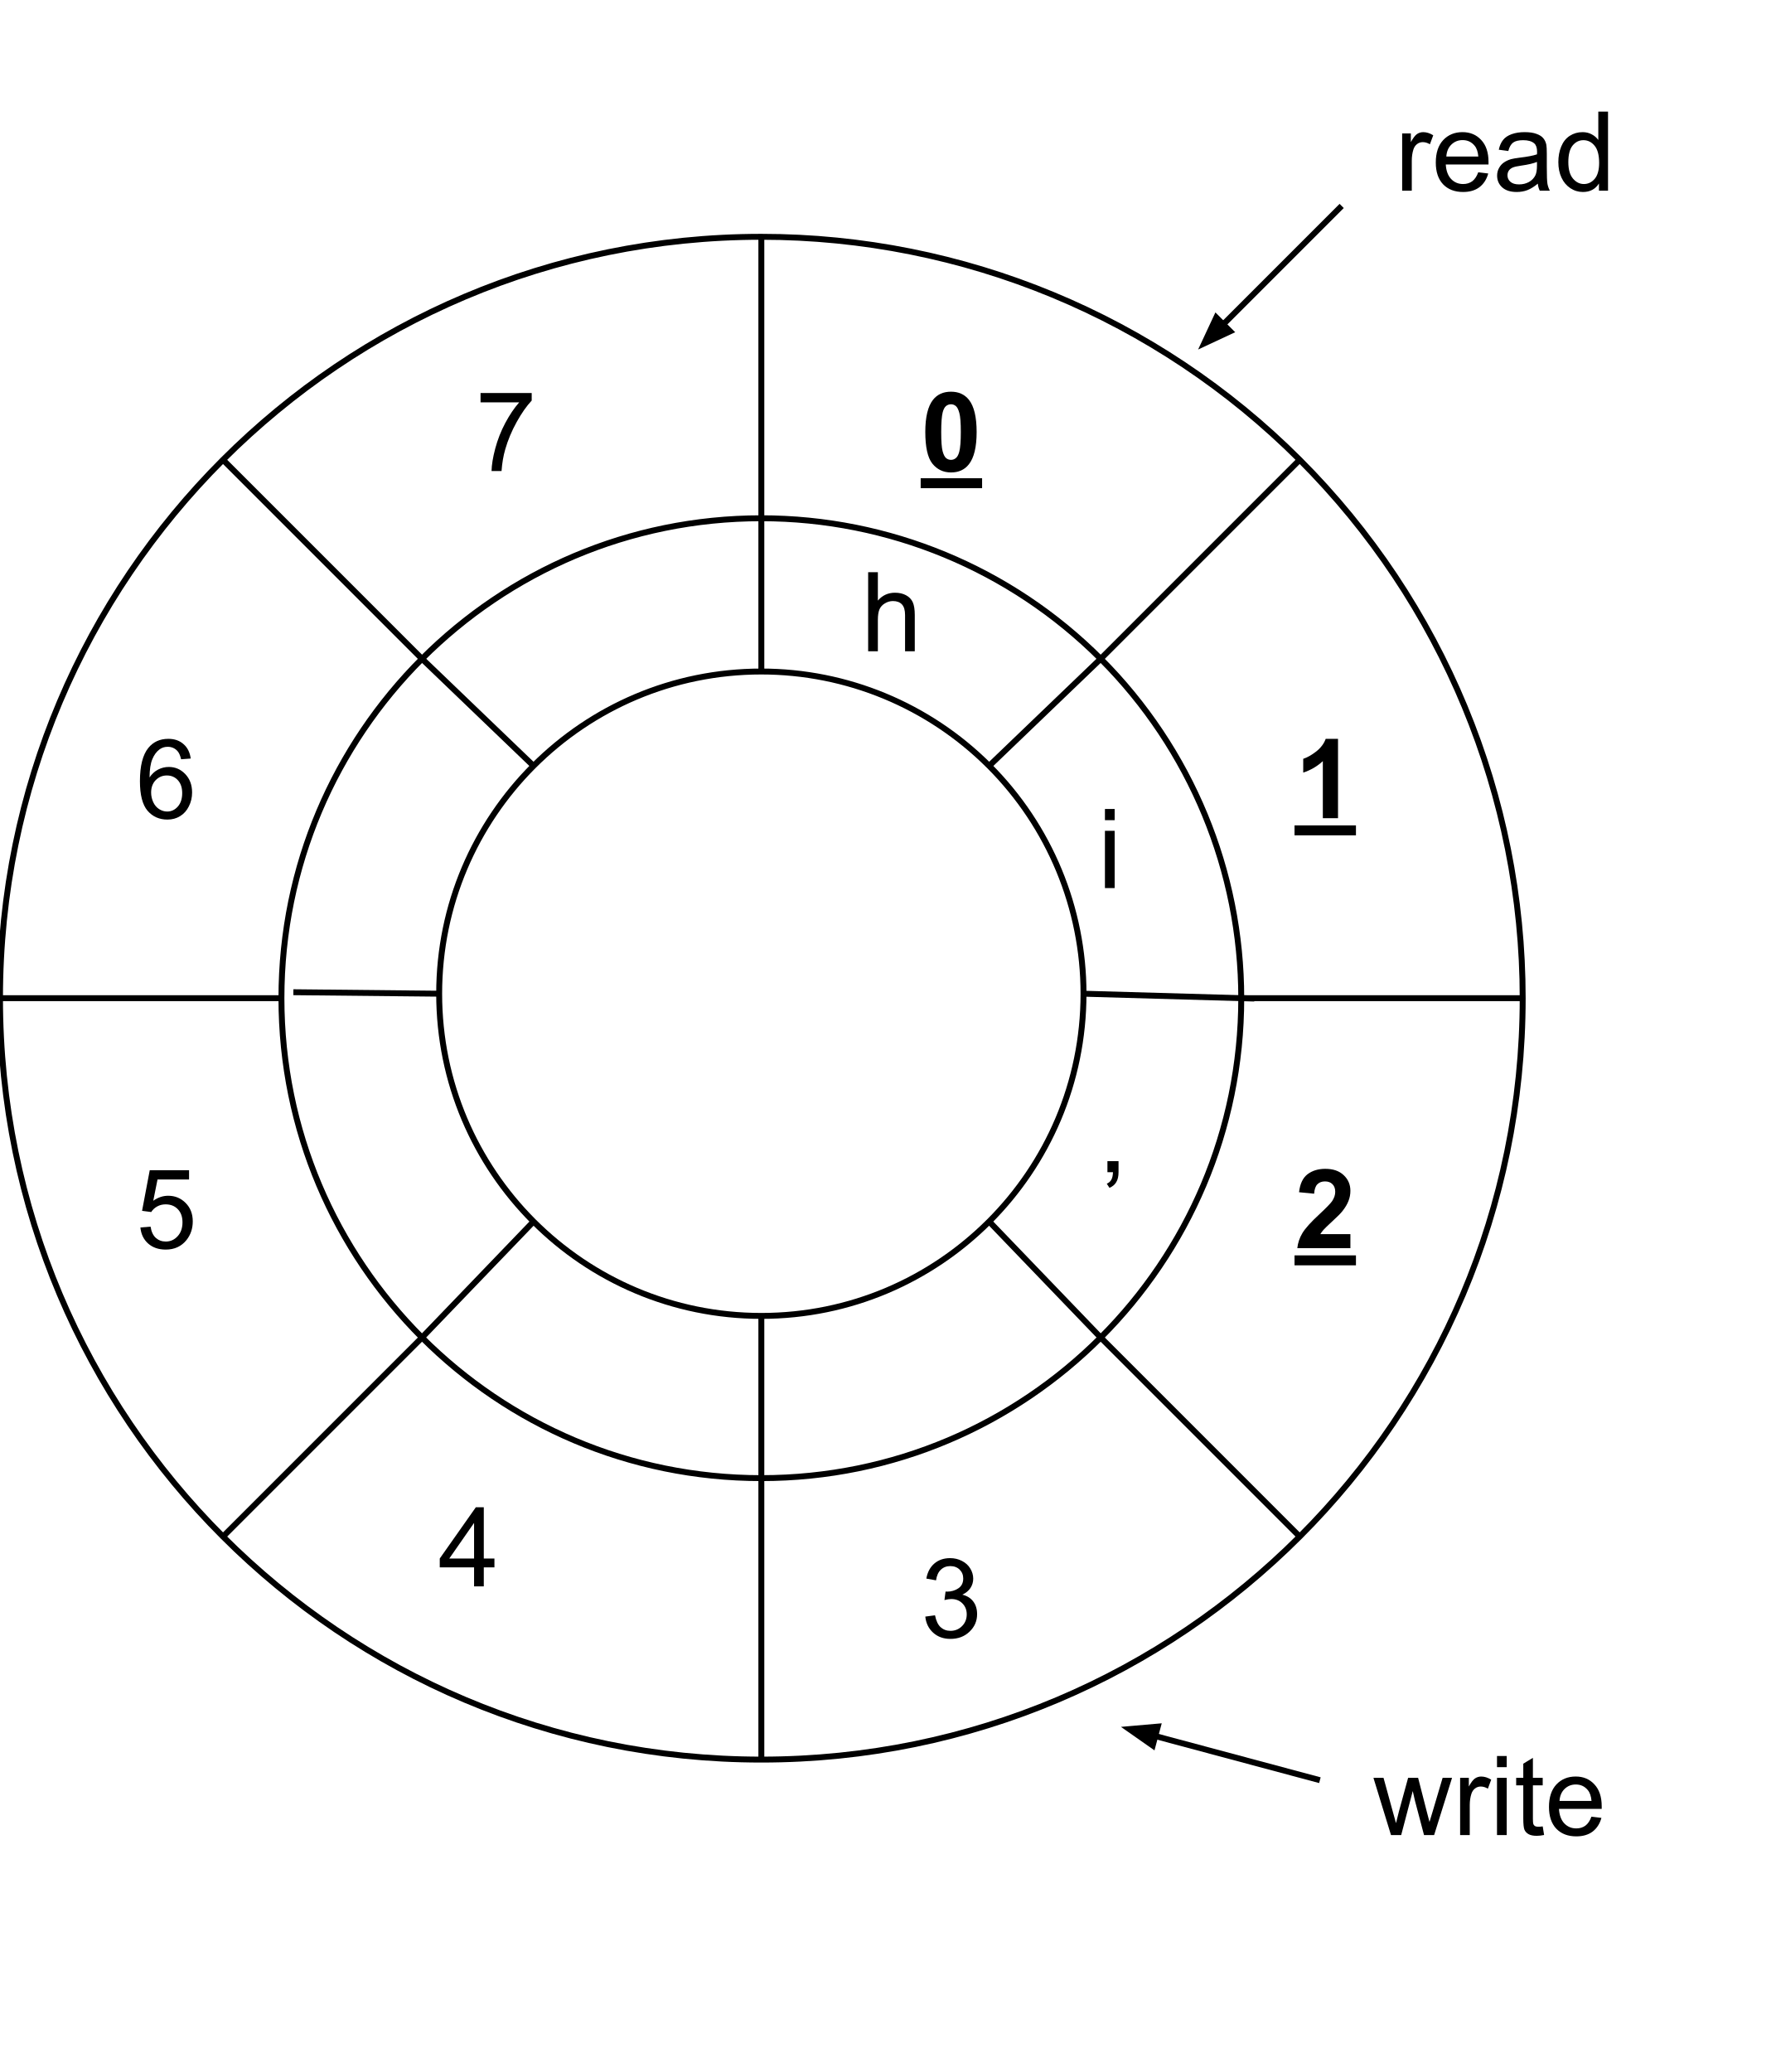
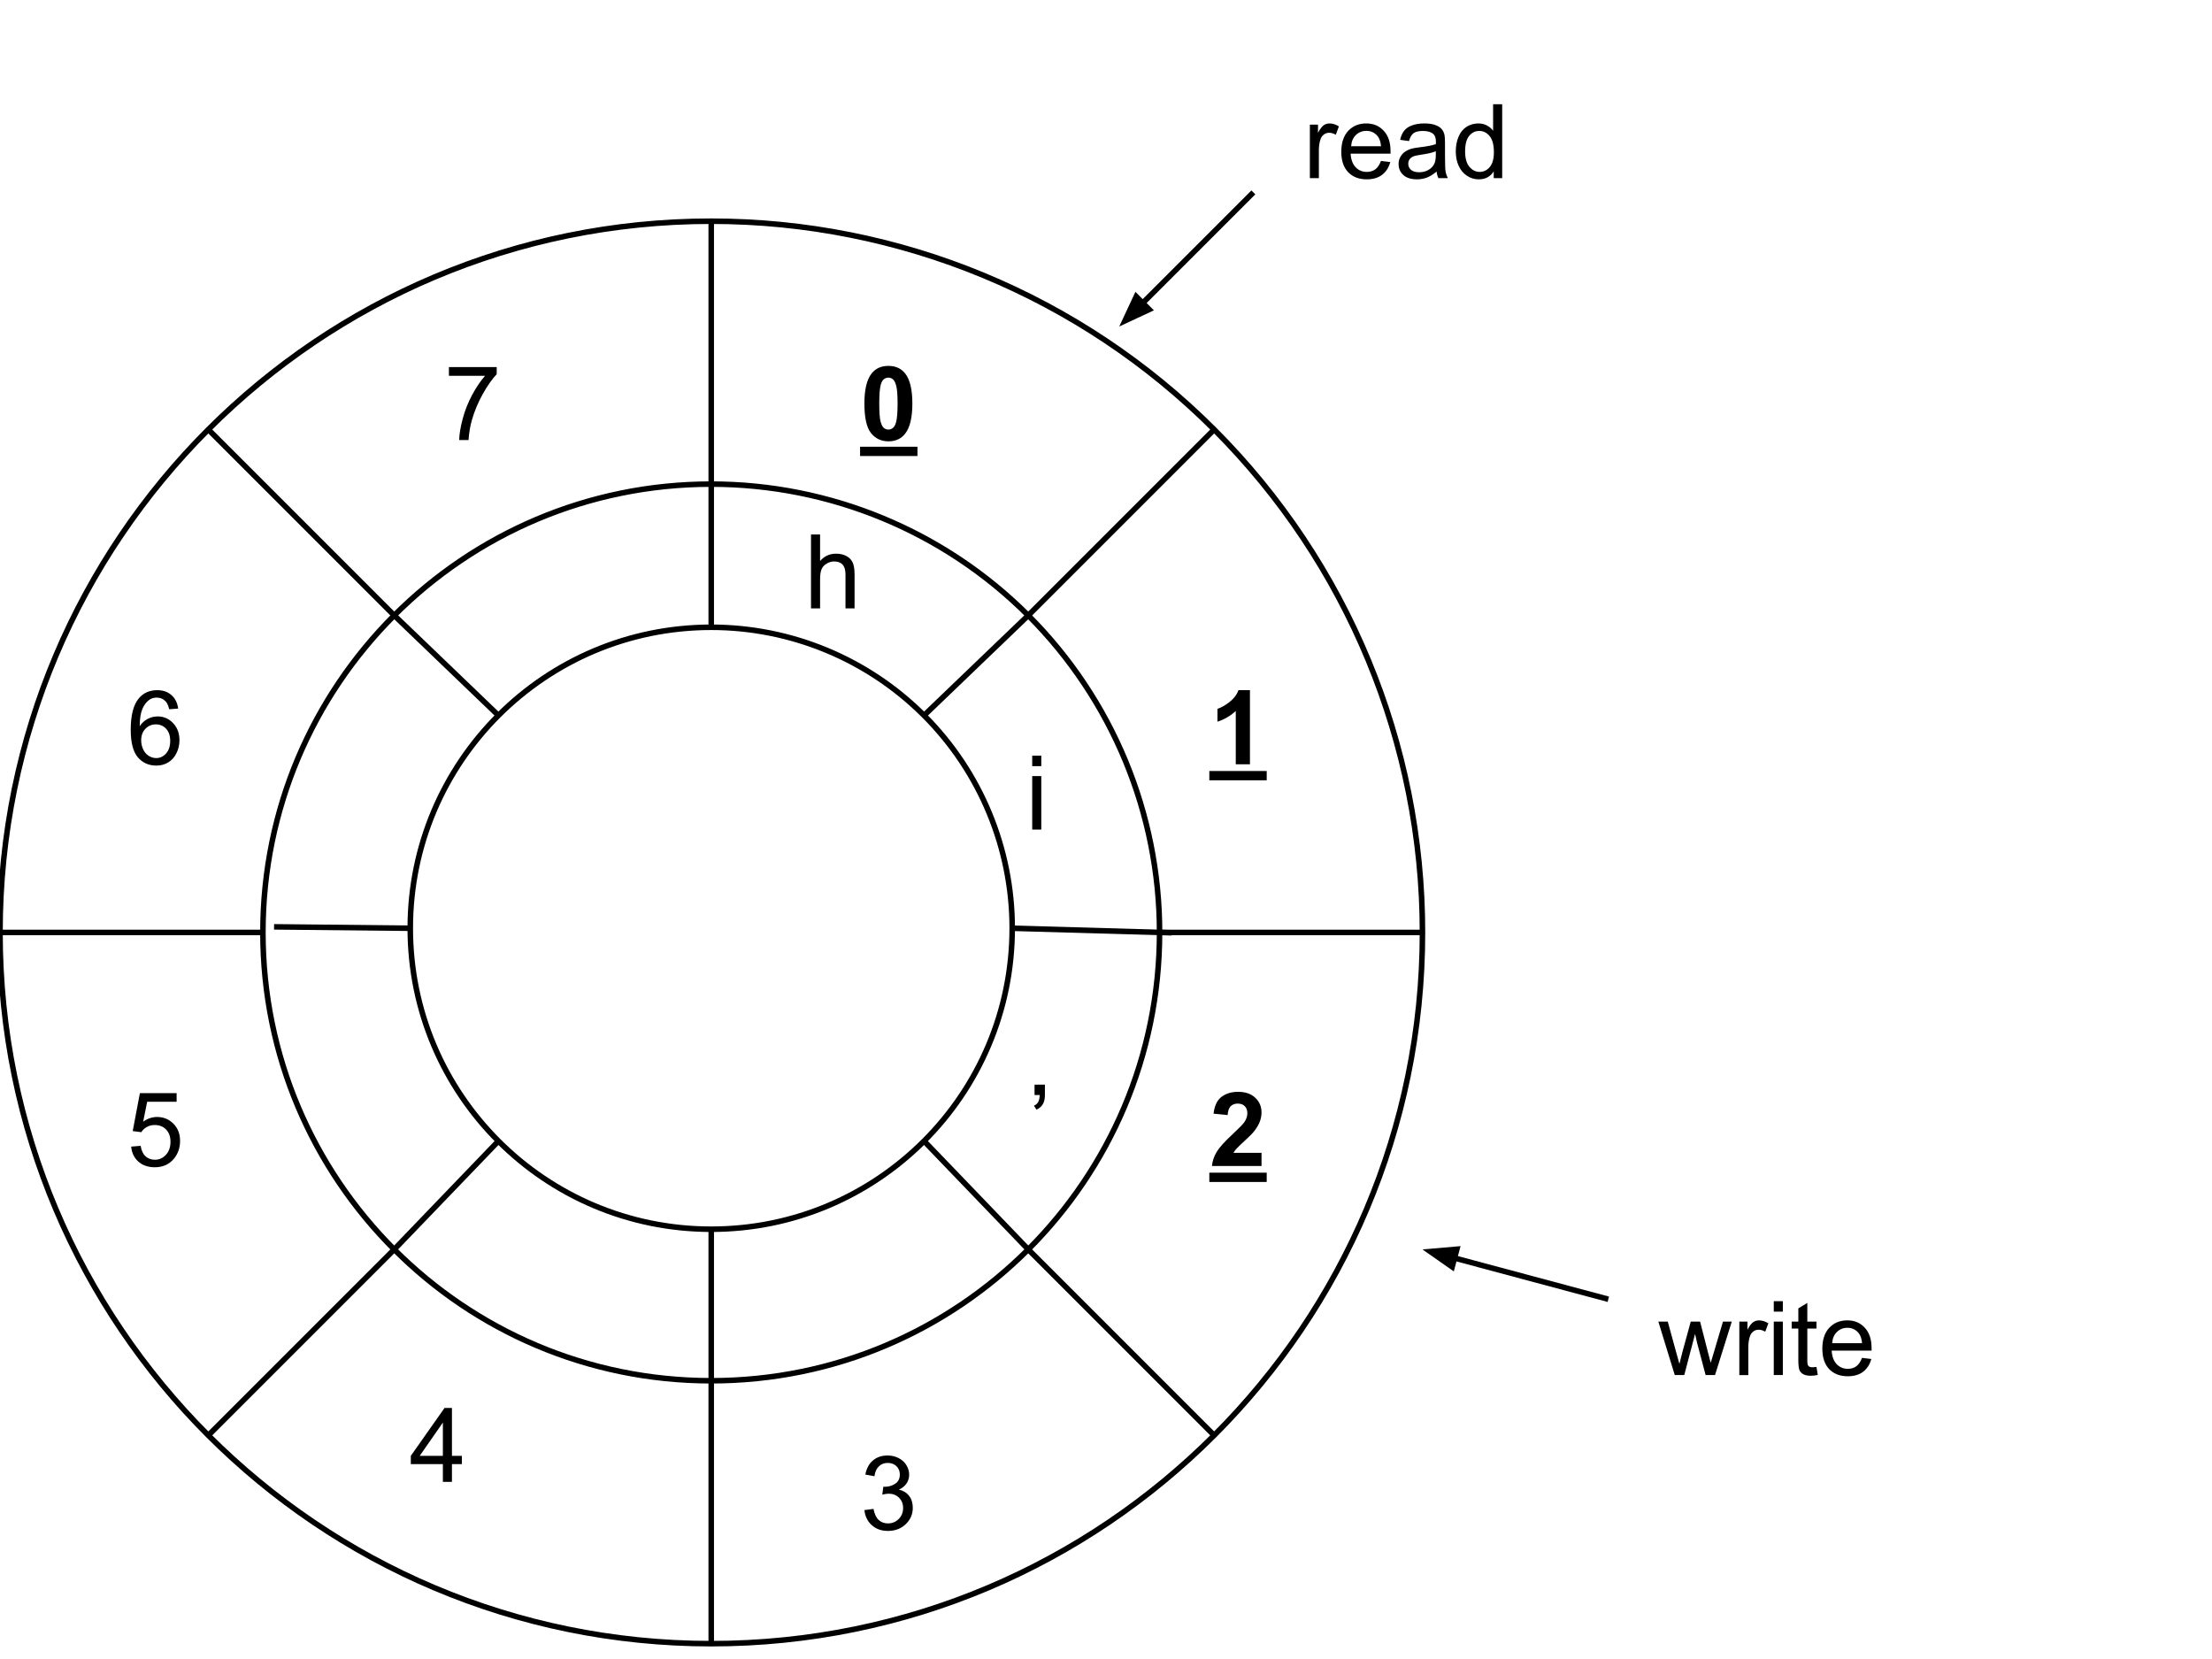
- <svg xmlns="http://www.w3.org/2000/svg" version="1.1" viewBox="0.0 0.0 300.0 350.0" width="300" height="350" fill="none" stroke="none" stroke-linecap="square" stroke-miterlimit="10">
+ <svg xmlns="http://www.w3.org/2000/svg" version="1.1" viewBox="0.0 0.0 400.0 300.0" width="400" height="300" fill="none" stroke="none" stroke-linecap="square" stroke-miterlimit="10">
  <clipPath id="p.0">
    <path d="m0 0l960.0 0l0 720.0l-960.0 0l0 -720.0z" clip-rule="nonzero" />
  </clipPath>
  <g clip-path="url(#p.0)">
    <path fill="#000000" fill-opacity="0.0" d="m0 0l960.0 0l0 720.0l-960.0 0z" fill-rule="evenodd" />
    <path fill="#000000" fill-opacity="0.0" d="m0 168.614l0 0c0 -71.032 57.583 -128.614 128.614 -128.614l0 0c34.111 0 66.824 13.55 90.944 37.67c24.12 24.12 37.67 56.833 37.67 90.944l0 0c0 71.032 -57.583 128.614 -128.614 128.614l0 0c-71.032 0 -128.614 -57.583 -128.614 -128.614z" fill-rule="evenodd" />
    <path stroke="#000000" stroke-width="1.0" stroke-linejoin="round" stroke-linecap="butt" d="m0 168.614l0 0c0 -71.032 57.583 -128.614 128.614 -128.614l0 0c34.111 0 66.824 13.55 90.944 37.67c24.12 24.12 37.67 56.833 37.67 90.944l0 0c0 71.032 -57.583 128.614 -128.614 128.614l0 0c-71.032 0 -128.614 -57.583 -128.614 -128.614z" fill-rule="evenodd" />
    <path fill="#000000" fill-opacity="0.0" d="m47.543 168.614l0 0c0 -44.774 36.297 -81.071 81.071 -81.071l0 0c21.501 0 42.122 8.541 57.326 23.745c15.204 15.204 23.745 35.824 23.745 57.326l0 0c0 44.774 -36.297 81.071 -81.071 81.071l0 0c-44.774 0 -81.071 -36.297 -81.071 -81.071z" fill-rule="evenodd" />
    <path stroke="#000000" stroke-width="1.0" stroke-linejoin="round" stroke-linecap="butt" d="m47.543 168.614l0 0c0 -44.774 36.297 -81.071 81.071 -81.071l0 0c21.501 0 42.122 8.541 57.326 23.745c15.204 15.204 23.745 35.824 23.745 57.326l0 0c0 44.774 -36.297 81.071 -81.071 81.071l0 0c-44.774 0 -81.071 -36.297 -81.071 -81.071z" fill-rule="evenodd" />
    <path fill="#000000" fill-opacity="0.0" d="m185.94 111.288l33.606 -33.606" fill-rule="evenodd" />
    <path stroke="#000000" stroke-width="1.0" stroke-linejoin="round" stroke-linecap="butt" d="m185.94 111.288l33.606 -33.606" fill-rule="evenodd" />
    <path fill="#000000" fill-opacity="0.0" d="m209.685 168.614l47.559 0" fill-rule="evenodd" />
    <path stroke="#000000" stroke-width="1.0" stroke-linejoin="round" stroke-linecap="butt" d="m209.685 168.614l47.559 0" fill-rule="evenodd" />
    <path fill="#000000" fill-opacity="0.0" d="m185.94 225.94l33.606 33.606" fill-rule="evenodd" />
    <path stroke="#000000" stroke-width="1.0" stroke-linejoin="round" stroke-linecap="butt" d="m185.94 225.94l33.606 33.606" fill-rule="evenodd" />
    <path fill="#000000" fill-opacity="0.0" d="m128.614 249.685l0 47.559" fill-rule="evenodd" />
    <path stroke="#000000" stroke-width="1.0" stroke-linejoin="round" stroke-linecap="butt" d="m128.614 249.685l0 47.559" fill-rule="evenodd" />
    <path fill="#000000" fill-opacity="0.0" d="m71.288 225.94l-33.606 33.606" fill-rule="evenodd" />
    <path stroke="#000000" stroke-width="1.0" stroke-linejoin="round" stroke-linecap="butt" d="m71.288 225.94l-33.606 33.606" fill-rule="evenodd" />
    <path fill="#000000" fill-opacity="0.0" d="m47.543 168.614l-47.528 0" fill-rule="evenodd" />
    <path stroke="#000000" stroke-width="1.0" stroke-linejoin="round" stroke-linecap="butt" d="m47.543 168.614l-47.528 0" fill-rule="evenodd" />
    <path fill="#000000" fill-opacity="0.0" d="m71.288 111.288l-33.606 -33.606" fill-rule="evenodd" />
    <path stroke="#000000" stroke-width="1.0" stroke-linejoin="round" stroke-linecap="butt" d="m71.288 111.288l-33.606 -33.606" fill-rule="evenodd" />
    <path fill="#000000" fill-opacity="0.0" d="m128.614 87.543l0 -47.528" fill-rule="evenodd" />
    <path stroke="#000000" stroke-width="1.0" stroke-linejoin="round" stroke-linecap="butt" d="m128.614 87.543l0 -47.528" fill-rule="evenodd" />
    <path fill="#000000" fill-opacity="0.0" d="m146.53 52.651l33.606 0l0 42.016l-33.606 0z" fill-rule="evenodd" />
    <path fill="#000000" fill-opacity="0.0" d="m155.53 62.682l10.376 0l0 21.453l-10.376 0l0 -21.453z" fill-rule="nonzero" />
    <path fill="#000000" d="m160.655 66.165q1.938 0 3.031 1.375q1.297 1.641 1.297 5.438q0 3.797 -1.312 5.453q-1.078 1.375 -3.016 1.375q-1.953 0 -3.156 -1.5q-1.188 -1.5 -1.188 -5.344q0 -3.781 1.312 -5.438q1.078 -1.359 3.031 -1.359zm0 2.125q-0.469 0 -0.844 0.297q-0.359 0.297 -0.562 1.062q-0.25 0.984 -0.25 3.328q0 2.359 0.234 3.234q0.234 0.875 0.594 1.172q0.359 0.297 0.828 0.297q0.453 0 0.812 -0.297q0.375 -0.297 0.578 -1.062q0.266 -0.984 0.266 -3.344q0 -2.344 -0.25 -3.219q-0.234 -0.875 -0.594 -1.172q-0.359 -0.297 -0.812 -0.297z" fill-rule="nonzero" />
    <path fill="#000000" fill-opacity="0.0" d="m165.906 62.682l0 0l0 21.453l0 0l0 -21.453z" fill-rule="nonzero" />
    <path fill="#000000" d="m155.53 80.784l10.376 0l0 1.68l-10.376 0l0 -1.68z" fill-rule="nonzero" />
    <path fill="#000000" fill-opacity="0.0" d="m209.685 111.289l33.606 0l0 42.016l-33.606 0z" fill-rule="evenodd" />
    <path fill="#000000" fill-opacity="0.0" d="m218.685 121.32l10.376 0l0 21.453l-10.376 0l0 -21.453z" fill-rule="nonzero" />
    <path fill="#000000" d="m226.029 138.209l-2.562 0l0 -9.641q-1.406 1.312 -3.312 1.938l0 -2.328q1.016 -0.328 2.188 -1.234q1.172 -0.922 1.609 -2.141l2.078 0l0 13.406z" fill-rule="nonzero" />
    <path fill="#010000" fill-opacity="0.0" d="m229.061 121.32l0 0l0 21.453l0 0l0 -21.453z" fill-rule="nonzero" />
    <path fill="#000000" d="m218.685 139.422l10.376 0l0 1.68l-10.376 0l0 -1.68z" fill-rule="nonzero" />
    <path fill="#000000" fill-opacity="0.0" d="m209.685 183.924l33.606 0l0 42.016l-33.606 0z" fill-rule="evenodd" />
    <path fill="#000000" fill-opacity="0.0" d="m218.685 193.955l10.376 0l0 21.453l-10.376 0l0 -21.453z" fill-rule="nonzero" />
    <path fill="#000000" d="m228.123 208.469l0 2.375l-8.969 0q0.141 -1.344 0.859 -2.547q0.734 -1.219 2.891 -3.203q1.734 -1.625 2.125 -2.188q0.531 -0.797 0.531 -1.578q0 -0.844 -0.469 -1.297q-0.453 -0.469 -1.266 -0.469q-0.797 0 -1.281 0.484q-0.469 0.469 -0.547 1.594l-2.547 -0.25q0.234 -2.109 1.422 -3.031q1.203 -0.922 3.016 -0.922q1.969 0 3.094 1.062q1.141 1.062 1.141 2.656q0 0.891 -0.328 1.719q-0.312 0.812 -1.016 1.703q-0.469 0.594 -1.688 1.703q-1.203 1.109 -1.531 1.484q-0.312 0.359 -0.516 0.703l5.078 0z" fill-rule="nonzero" />
    <path fill="#010000" fill-opacity="0.0" d="m229.061 193.955l0 0l0 21.453l0 0l0 -21.453z" fill-rule="nonzero" />
    <path fill="#000000" d="m218.685 212.057l10.376 0l0 1.68l-10.376 0l0 -1.68z" fill-rule="nonzero" />
    <path fill="#000000" fill-opacity="0.0" d="m146.53 249.685l33.606 0l0 42.016l-33.606 0z" fill-rule="evenodd" />
    <path fill="#000000" d="m156.311 273.074l1.641 -0.219q0.281 1.406 0.953 2.016q0.688 0.609 1.656 0.609q1.156 0 1.953 -0.797q0.797 -0.797 0.797 -1.984q0 -1.125 -0.734 -1.859q-0.734 -0.734 -1.875 -0.734q-0.469 0 -1.156 0.172l0.188 -1.438q0.156 0.016 0.266 0.016q1.047 0 1.875 -0.547q0.844 -0.547 0.844 -1.672q0 -0.906 -0.609 -1.5q-0.609 -0.594 -1.578 -0.594q-0.953 0 -1.594 0.609q-0.641 0.594 -0.812 1.797l-1.641 -0.297q0.297 -1.641 1.359 -2.547q1.062 -0.906 2.656 -0.906q1.094 0 2.0 0.469q0.922 0.469 1.406 1.281q0.5 0.812 0.5 1.719q0 0.859 -0.469 1.578q-0.469 0.703 -1.375 1.125q1.188 0.281 1.844 1.141q0.656 0.859 0.656 2.156q0 1.734 -1.281 2.953q-1.266 1.219 -3.219 1.219q-1.766 0 -2.922 -1.047q-1.156 -1.047 -1.328 -2.719z" fill-rule="nonzero" />
    <path fill="#000000" fill-opacity="0.0" d="m65.055 241.045l33.606 0l0 42.016l-33.606 0z" fill-rule="evenodd" />
    <path fill="#000000" d="m80.086 267.965l0 -3.203l-5.797 0l0 -1.5l6.094 -8.656l1.344 0l0 8.656l1.797 0l0 1.5l-1.797 0l0 3.203l-1.641 0zm0 -4.703l0 -6.016l-4.188 6.016l4.188 0z" fill-rule="nonzero" />
    <path fill="#000000" fill-opacity="0.0" d="m13.937 183.924l33.606 0l0 42.016l-33.606 0z" fill-rule="evenodd" />
    <path fill="#000000" d="m23.718 207.344l1.719 -0.141q0.188 1.25 0.875 1.891q0.703 0.625 1.688 0.625q1.188 0 2.0 -0.891q0.828 -0.891 0.828 -2.359q0 -1.406 -0.797 -2.219q-0.781 -0.812 -2.062 -0.812q-0.781 0 -1.422 0.359q-0.641 0.359 -1.0 0.938l-1.547 -0.203l1.297 -6.859l6.641 0l0 1.562l-5.328 0l-0.719 3.594q1.203 -0.844 2.516 -0.844q1.75 0 2.953 1.219q1.203 1.203 1.203 3.109q0 1.812 -1.047 3.141q-1.297 1.625 -3.516 1.625q-1.812 0 -2.969 -1.016q-1.156 -1.031 -1.312 -2.719z" fill-rule="nonzero" />
    <path fill="#000000" fill-opacity="0.0" d="m13.937 111.289l33.606 0l0 42.016l-33.606 0z" fill-rule="evenodd" />
    <path fill="#000000" d="m32.218 128.131l-1.625 0.125q-0.219 -0.969 -0.625 -1.406q-0.656 -0.703 -1.641 -0.703q-0.781 0 -1.375 0.438q-0.766 0.562 -1.219 1.656q-0.453 1.078 -0.469 3.078q0.594 -0.891 1.453 -1.328q0.859 -0.438 1.797 -0.438q1.641 0 2.781 1.203q1.156 1.203 1.156 3.109q0 1.266 -0.547 2.344q-0.531 1.078 -1.484 1.656q-0.938 0.578 -2.141 0.578q-2.062 0 -3.359 -1.5q-1.281 -1.516 -1.281 -4.984q0 -3.875 1.422 -5.625q1.25 -1.531 3.375 -1.531q1.562 0 2.562 0.891q1.016 0.875 1.219 2.438zm-6.688 5.75q0 0.844 0.359 1.625q0.359 0.766 1.0 1.172q0.641 0.406 1.359 0.406q1.031 0 1.781 -0.828q0.75 -0.844 0.75 -2.281q0 -1.391 -0.734 -2.188q-0.734 -0.797 -1.859 -0.797q-1.109 0 -1.891 0.797q-0.766 0.797 -0.766 2.094z" fill-rule="nonzero" />
    <path fill="#000000" fill-opacity="0.0" d="m71.289 52.651l33.606 0l0 42.016l-33.606 0z" fill-rule="evenodd" />
    <path fill="#000000" d="m81.179 67.962l0 -1.578l8.641 0l0 1.281q-1.281 1.359 -2.531 3.609q-1.25 2.25 -1.938 4.625q-0.484 1.672 -0.625 3.672l-1.688 0q0.031 -1.578 0.625 -3.812q0.594 -2.234 1.688 -4.297q1.109 -2.078 2.359 -3.5l-6.531 0z" fill-rule="nonzero" />
    <path fill="#000000" fill-opacity="0.0" d="m226.648 34.79l-24.252 24.252" fill-rule="evenodd" />
    <path stroke="#000000" stroke-width="1.0" stroke-linejoin="round" stroke-linecap="butt" d="m226.648 34.79l-20.009 20.009" fill-rule="evenodd" />
    <path fill="#000000" stroke="#000000" stroke-width="1.0" stroke-linecap="butt" d="m205.471 53.631l-2.041 4.377l4.377 -2.041z" fill-rule="evenodd" />
    <path fill="#000000" fill-opacity="0.0" d="m226.648 5.291l128.598 0l0 42.016l-128.598 0z" fill-rule="evenodd" />
    <path fill="#000000" d="m236.867 32.211l0 -9.672l1.469 0l0 1.469q0.562 -1.031 1.031 -1.359q0.484 -0.328 1.062 -0.328q0.828 0 1.688 0.531l-0.562 1.516q-0.609 -0.359 -1.203 -0.359q-0.547 0 -0.969 0.328q-0.422 0.328 -0.609 0.891q-0.281 0.875 -0.281 1.922l0 5.063l-1.625 0zm12.853 -3.109l1.688 0.203q-0.406 1.484 -1.484 2.312q-1.078 0.813 -2.766 0.813q-2.125 0 -3.375 -1.297q-1.234 -1.312 -1.234 -3.672q0 -2.453 1.25 -3.797q1.266 -1.344 3.266 -1.344q1.938 0 3.156 1.328q1.234 1.312 1.234 3.703q0 0.156 0 0.438l-7.219 0q0.094 1.594 0.906 2.453q0.812 0.844 2.016 0.844q0.906 0 1.547 -0.469q0.641 -0.484 1.016 -1.516zm-5.391 -2.656l5.406 0q-0.109 -1.219 -0.625 -1.828q-0.781 -0.953 -2.031 -0.953q-1.125 0 -1.906 0.766q-0.766 0.75 -0.844 2.016zm15.454 4.578q-0.922 0.766 -1.766 1.094q-0.828 0.312 -1.797 0.312q-1.594 0 -2.453 -0.781q-0.859 -0.781 -0.859 -1.984q0 -0.719 0.328 -1.297q0.328 -0.594 0.844 -0.938q0.531 -0.359 1.188 -0.547q0.469 -0.125 1.453 -0.25q1.984 -0.234 2.922 -0.562q0.016 -0.344 0.016 -0.422q0 -1.0 -0.469 -1.422q-0.625 -0.547 -1.875 -0.547q-1.156 0 -1.703 0.406q-0.547 0.406 -0.812 1.422l-1.609 -0.219q0.219 -1.016 0.719 -1.641q0.5 -0.641 1.453 -0.984q0.953 -0.344 2.188 -0.344q1.25 0 2.016 0.297q0.781 0.281 1.141 0.734q0.375 0.438 0.516 1.109q0.078 0.422 0.078 1.516l0 2.188q0 2.281 0.109 2.891q0.109 0.594 0.406 1.156l-1.703 0q-0.266 -0.516 -0.328 -1.188zm-0.141 -3.672q-0.891 0.375 -2.672 0.625q-1.016 0.141 -1.438 0.328q-0.422 0.188 -0.656 0.531q-0.219 0.344 -0.219 0.781q0 0.656 0.5 1.094q0.5 0.438 1.453 0.438q0.938 0 1.672 -0.406q0.75 -0.422 1.094 -1.141q0.266 -0.562 0.266 -1.641l0 -0.609zm10.469 4.859l0 -1.219q-0.906 1.438 -2.703 1.438q-1.156 0 -2.125 -0.641q-0.969 -0.641 -1.5 -1.781q-0.531 -1.141 -0.531 -2.625q0 -1.453 0.484 -2.625q0.484 -1.188 1.438 -1.812q0.969 -0.625 2.172 -0.625q0.875 0 1.547 0.375q0.688 0.359 1.109 0.953l0 -4.797l1.641 0l0 13.359l-1.531 0zm-5.172 -4.828q0 1.859 0.781 2.781q0.781 0.922 1.844 0.922q1.078 0 1.828 -0.875q0.75 -0.891 0.75 -2.688q0 -1.984 -0.766 -2.906q-0.766 -0.938 -1.891 -0.938q-1.078 0 -1.812 0.891q-0.734 0.891 -0.734 2.812z" fill-rule="nonzero" />
-     <path fill="#000000" fill-opacity="0.0" d="m222.969 300.709l-33.606 -9.008" fill-rule="evenodd" />
-     <path stroke="#000000" stroke-width="1.0" stroke-linejoin="round" stroke-linecap="butt" d="m222.969 300.709l-27.811 -7.454" fill-rule="evenodd" />
-     <path fill="#000000" stroke="#000000" stroke-width="1.0" stroke-linecap="butt" d="m195.585 291.659l-4.811 0.421l3.956 2.77z" fill-rule="evenodd" />
-     <path fill="#000000" fill-opacity="0.0" d="m222.969 283.06l128.598 0l0 42.016l-128.598 0z" fill-rule="evenodd" />
-     <path fill="#000000" d="m234.984 309.98l-2.969 -9.672l1.703 0l1.531 5.578l0.578 2.078q0.047 -0.156 0.5 -2.0l1.547 -5.656l1.688 0l1.438 5.609l0.484 1.844l0.562 -1.859l1.656 -5.594l1.594 0l-3.031 9.672l-1.703 0l-1.531 -5.797l-0.375 -1.641l-1.953 7.438l-1.719 0zm11.676 0l0 -9.672l1.469 0l0 1.469q0.562 -1.031 1.031 -1.359q0.484 -0.328 1.062 -0.328q0.828 0 1.688 0.531l-0.562 1.516q-0.609 -0.359 -1.203 -0.359q-0.547 0 -0.969 0.328q-0.422 0.328 -0.609 0.891q-0.281 0.875 -0.281 1.922l0 5.062l-1.625 0zm6.228 -11.469l0 -1.891l1.641 0l0 1.891l-1.641 0zm0 11.469l0 -9.672l1.641 0l0 9.672l-1.641 0zm7.723 -1.469l0.234 1.453q-0.688 0.141 -1.234 0.141q-0.891 0 -1.391 -0.281q-0.484 -0.281 -0.688 -0.734q-0.203 -0.469 -0.203 -1.938l0 -5.578l-1.203 0l0 -1.266l1.203 0l0 -2.391l1.625 -0.984l0 3.375l1.656 0l0 1.266l-1.656 0l0 5.672q0 0.688 0.078 0.891q0.094 0.203 0.281 0.328q0.203 0.109 0.578 0.109q0.266 0 0.719 -0.062zm8.23 -1.641l1.688 0.203q-0.406 1.484 -1.484 2.312q-1.078 0.812 -2.766 0.812q-2.125 0 -3.375 -1.297q-1.234 -1.312 -1.234 -3.672q0 -2.453 1.25 -3.797q1.266 -1.344 3.266 -1.344q1.938 0 3.156 1.328q1.234 1.312 1.234 3.703q0 0.156 0 0.438l-7.219 0q0.094 1.594 0.906 2.453q0.812 0.844 2.016 0.844q0.906 0 1.547 -0.469q0.641 -0.484 1.016 -1.516zm-5.391 -2.656l5.406 0q-0.109 -1.219 -0.625 -1.828q-0.781 -0.953 -2.031 -0.953q-1.125 0 -1.906 0.766q-0.766 0.75 -0.844 2.016z" fill-rule="nonzero" />
+     <path fill="#000000" fill-opacity="0.0" d="m290.835 234.948l-33.606 -9.008" fill-rule="evenodd" />
+     <path stroke="#000000" stroke-width="1.0" stroke-linejoin="round" stroke-linecap="butt" d="m290.835 234.948l-27.811 -7.454" fill-rule="evenodd" />
+     <path fill="#000000" stroke="#000000" stroke-width="1.0" stroke-linecap="butt" d="m263.451 225.898l-4.811 0.42l3.956 2.77z" fill-rule="evenodd" />
+     <path fill="#000000" fill-opacity="0.0" d="m290.835 221.735l128.598 0l0 42.016l-128.598 0z" fill-rule="evenodd" />
+     <path fill="#000000" d="m302.85 248.655l-2.969 -9.672l1.703 0l1.531 5.578l0.578 2.078q0.047 -0.156 0.5 -2.0l1.547 -5.656l1.688 0l1.438 5.609l0.484 1.844l0.562 -1.859l1.656 -5.594l1.594 0l-3.031 9.672l-1.703 0l-1.531 -5.797l-0.375 -1.641l-1.953 7.438l-1.719 0zm11.676 0l0 -9.672l1.469 0l0 1.469q0.562 -1.031 1.031 -1.359q0.484 -0.328 1.062 -0.328q0.828 0 1.688 0.531l-0.562 1.516q-0.609 -0.359 -1.203 -0.359q-0.547 0 -0.969 0.328q-0.422 0.328 -0.609 0.891q-0.281 0.875 -0.281 1.922l0 5.062l-1.625 0zm6.228 -11.469l0 -1.891l1.641 0l0 1.891l-1.641 0zm0 11.469l0 -9.672l1.641 0l0 9.672l-1.641 0zm7.723 -1.469l0.234 1.453q-0.688 0.141 -1.234 0.141q-0.891 0 -1.391 -0.281q-0.484 -0.281 -0.688 -0.734q-0.203 -0.469 -0.203 -1.938l0 -5.578l-1.203 0l0 -1.266l1.203 0l0 -2.391l1.625 -0.984l0 3.375l1.656 0l0 1.266l-1.656 0l0 5.672q0 0.688 0.078 0.891q0.094 0.203 0.281 0.328q0.203 0.109 0.578 0.109q0.266 0 0.719 -0.062zm8.23 -1.641l1.688 0.203q-0.406 1.484 -1.484 2.312q-1.078 0.812 -2.766 0.812q-2.125 0 -3.375 -1.297q-1.234 -1.312 -1.234 -3.672q0 -2.453 1.25 -3.797q1.266 -1.344 3.266 -1.344q1.938 0 3.156 1.328q1.234 1.312 1.234 3.703q0 0.156 0 0.438l-7.219 0q0.094 1.594 0.906 2.453q0.812 0.844 2.016 0.844q0.906 0 1.547 -0.469q0.641 -0.484 1.016 -1.516zm-5.391 -2.656l5.406 0q-0.109 -1.219 -0.625 -1.828q-0.781 -0.953 -2.031 -0.953q-1.125 0 -1.906 0.766q-0.766 0.75 -0.844 2.016z" fill-rule="nonzero" />
    <path fill="#000000" fill-opacity="0.0" d="m74.189 167.856l0 0c0 -30.058 24.367 -54.425 54.425 -54.425l0 0c14.434 0 28.278 5.734 38.484 15.941c10.207 10.207 15.941 24.05 15.941 38.484l0 0c0 30.058 -24.367 54.425 -54.425 54.425l0 0c-30.058 0 -54.425 -24.367 -54.425 -54.425z" fill-rule="evenodd" />
    <path stroke="#000000" stroke-width="1.0" stroke-linejoin="round" stroke-linecap="butt" d="m74.189 167.856l0 0c0 -30.058 24.367 -54.425 54.425 -54.425l0 0c14.434 0 28.278 5.734 38.484 15.941c10.207 10.207 15.941 24.05 15.941 38.484l0 0c0 30.058 -24.367 54.425 -54.425 54.425l0 0c-30.058 0 -54.425 -24.367 -54.425 -54.425z" fill-rule="evenodd" />
    <path fill="#000000" fill-opacity="0.0" d="m167.099 129.371l18.835 -18.079" fill-rule="evenodd" />
    <path stroke="#000000" stroke-width="1.0" stroke-linejoin="round" stroke-linecap="butt" d="m167.099 129.371l18.835 -18.079" fill-rule="evenodd" />
    <path fill="#000000" fill-opacity="0.0" d="m183.039 167.856l28.85 0.819" fill-rule="evenodd" />
    <path stroke="#000000" stroke-width="1.0" stroke-linejoin="round" stroke-linecap="butt" d="m183.039 167.856l28.85 0.819" fill-rule="evenodd" />
    <path fill="#000000" fill-opacity="0.0" d="m167.099 206.34l18.835 19.591" fill-rule="evenodd" />
    <path stroke="#000000" stroke-width="1.0" stroke-linejoin="round" stroke-linecap="butt" d="m167.099 206.34l18.835 19.591" fill-rule="evenodd" />
    <path fill="#000000" fill-opacity="0.0" d="m128.614 222.281l0 27.402" fill-rule="evenodd" />
    <path stroke="#000000" stroke-width="1.0" stroke-linejoin="round" stroke-linecap="butt" d="m128.614 222.281l0 27.402" fill-rule="evenodd" />
    <path fill="#000000" fill-opacity="0.0" d="m90.13 206.34l-18.835 19.591" fill-rule="evenodd" />
    <path stroke="#000000" stroke-width="1.0" stroke-linejoin="round" stroke-linecap="butt" d="m90.13 206.34l-18.835 19.591" fill-rule="evenodd" />
    <path fill="#000000" fill-opacity="0.0" d="m74.189 167.856l-24.63 -0.252" fill-rule="evenodd" />
    <path stroke="#000000" stroke-width="1.0" stroke-linejoin="round" stroke-linecap="butt" d="m74.189 167.856l-24.63 -0.252" fill-rule="evenodd" />
    <path fill="#000000" fill-opacity="0.0" d="m90.13 129.371l-18.835 -18.079" fill-rule="evenodd" />
    <path stroke="#000000" stroke-width="1.0" stroke-linejoin="round" stroke-linecap="butt" d="m90.13 129.371l-18.835 -18.079" fill-rule="evenodd" />
    <path fill="#000000" fill-opacity="0.0" d="m128.614 113.43l0 -25.89" fill-rule="evenodd" />
    <path stroke="#000000" stroke-width="1.0" stroke-linejoin="round" stroke-linecap="butt" d="m128.614 113.43l0 -25.89" fill-rule="evenodd" />
    <path fill="#000000" fill-opacity="0.0" d="m136.423 83.092l18.835 0l0 42.016l-18.835 0z" fill-rule="evenodd" />
    <path fill="#000000" d="m146.657 110.012l0 -13.359l1.641 0l0 4.797q1.141 -1.328 2.891 -1.328q1.078 0 1.859 0.422q0.797 0.422 1.141 1.172q0.344 0.75 0.344 2.172l0 6.125l-1.641 0l0 -6.125q0 -1.234 -0.531 -1.797q-0.531 -0.562 -1.516 -0.562q-0.719 0 -1.359 0.391q-0.641 0.375 -0.922 1.016q-0.266 0.641 -0.266 1.781l0 5.297l-1.641 0z" fill-rule="nonzero" />
    <path fill="#000000" fill-opacity="0.0" d="m176.423 123.092l18.835 0l0 42.016l-18.835 0z" fill-rule="evenodd" />
    <path fill="#000000" d="m186.657 138.543l0 -1.891l1.641 0l0 1.891l-1.641 0zm0 11.469l0 -9.672l1.641 0l0 9.672l-1.641 0z" fill-rule="nonzero" />
    <path fill="#000000" fill-opacity="0.0" d="m176.423 171.092l18.835 0l0 42.016l-18.835 0z" fill-rule="evenodd" />
    <path fill="#000000" d="m187.079 198.012l0 -1.875l1.875 0l0 1.875q0 1.031 -0.375 1.656q-0.359 0.641 -1.156 0.984l-0.453 -0.703q0.516 -0.219 0.766 -0.672q0.25 -0.438 0.281 -1.266l-0.938 0z" fill-rule="nonzero" />
  </g>
</svg>
